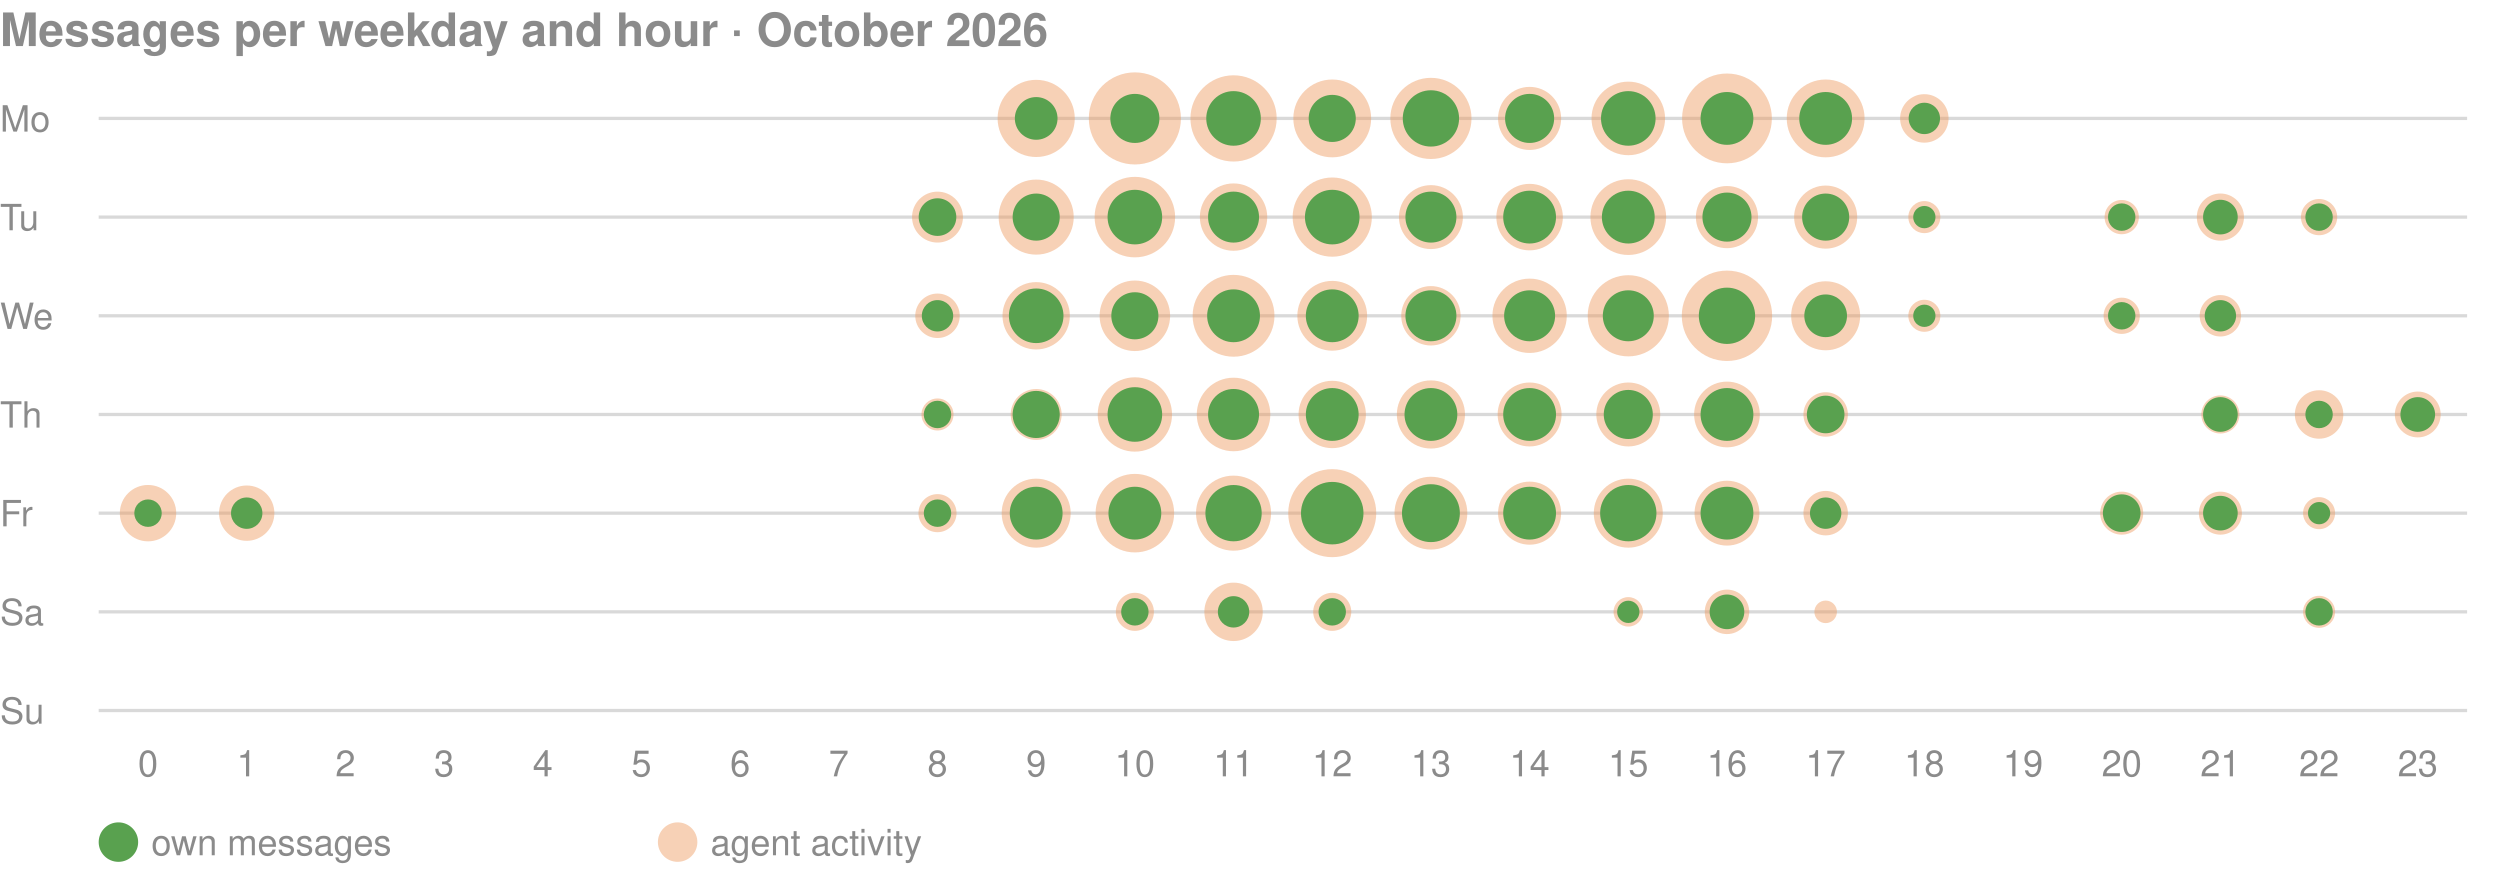
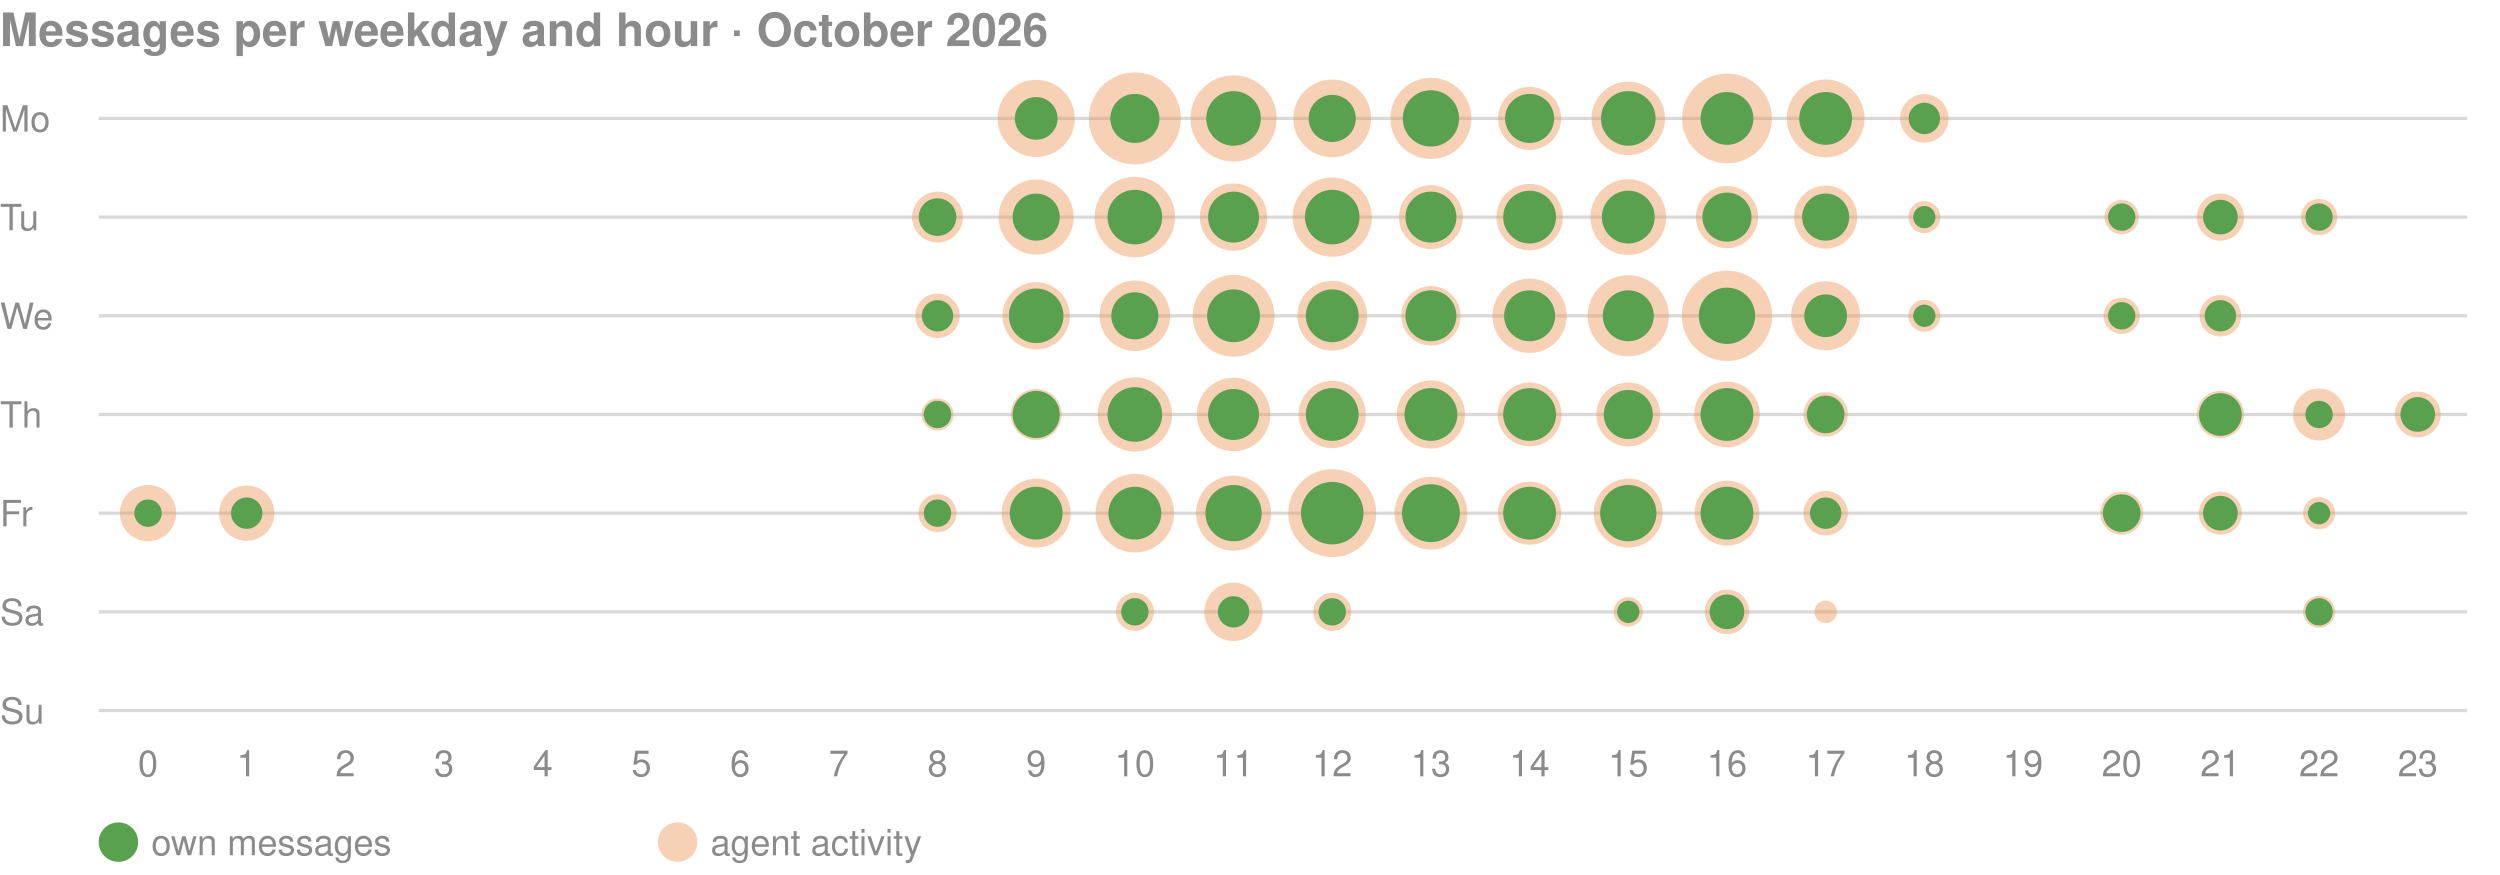
<svg xmlns="http://www.w3.org/2000/svg" width="760" height="266" viewBox="0 0 760 266" font-family="-apple-system, 'Segoe UI', Helvetica, Arial, sans-serif">
  <text x="0" y="14" font-size="14" font-weight="600" fill="#8b8b8b">Messages per weekday and hour · October 2026</text>
  <text x="0" y="40" font-size="11" fill="#8b8b8b">Mo</text>
  <line x1="30" y1="36" x2="750" y2="36" stroke="#7f7f7f" stroke-width="1" stroke-opacity="0.3" />
  <circle cx="315" cy="36" r="11.73" fill="#ee9a5f" fill-opacity="0.45" />
  <circle cx="315" cy="36" r="6.49" fill="#59a14f" />
  <circle cx="345" cy="36" r="14" fill="#ee9a5f" fill-opacity="0.45" />
  <circle cx="345" cy="36" r="7.46" fill="#59a14f" />
  <circle cx="375" cy="36" r="13.11" fill="#ee9a5f" fill-opacity="0.45" />
  <circle cx="375" cy="36" r="8.3" fill="#59a14f" />
  <circle cx="405" cy="36" r="11.83" fill="#ee9a5f" fill-opacity="0.45" />
  <circle cx="405" cy="36" r="7.16" fill="#59a14f" />
  <circle cx="435" cy="36" r="12.34" fill="#ee9a5f" fill-opacity="0.45" />
  <circle cx="435" cy="36" r="8.56" fill="#59a14f" />
  <circle cx="465" cy="36" r="9.59" fill="#ee9a5f" fill-opacity="0.45" />
  <circle cx="465" cy="36" r="7.46" fill="#59a14f" />
  <circle cx="495" cy="36" r="11.18" fill="#ee9a5f" fill-opacity="0.45" />
  <circle cx="495" cy="36" r="8.3" fill="#59a14f" />
  <circle cx="525" cy="36" r="13.65" fill="#ee9a5f" fill-opacity="0.45" />
  <circle cx="525" cy="36" r="8.03" fill="#59a14f" />
  <circle cx="555" cy="36" r="11.83" fill="#ee9a5f" fill-opacity="0.45" />
  <circle cx="555" cy="36" r="8.03" fill="#59a14f" />
  <circle cx="585" cy="36" r="7.37" fill="#ee9a5f" fill-opacity="0.45" />
  <circle cx="585" cy="36" r="4.77" fill="#59a14f" />
  <text x="0" y="70" font-size="11" fill="#8b8b8b">Tu</text>
  <line x1="30" y1="66" x2="750" y2="66" stroke="#7f7f7f" stroke-width="1" stroke-opacity="0.3" />
  <circle cx="285" cy="66" r="7.74" fill="#ee9a5f" fill-opacity="0.45" />
  <circle cx="285" cy="66" r="5.72" fill="#59a14f" />
  <circle cx="315" cy="66" r="11.41" fill="#ee9a5f" fill-opacity="0.45" />
  <circle cx="315" cy="66" r="7.16" fill="#59a14f" />
  <circle cx="345" cy="66" r="12.24" fill="#ee9a5f" fill-opacity="0.45" />
  <circle cx="345" cy="66" r="8.3" fill="#59a14f" />
  <circle cx="375" cy="66" r="10.24" fill="#ee9a5f" fill-opacity="0.45" />
  <circle cx="375" cy="66" r="7.75" fill="#59a14f" />
  <circle cx="405" cy="66" r="12.04" fill="#ee9a5f" fill-opacity="0.45" />
  <circle cx="405" cy="66" r="8.3" fill="#59a14f" />
  <circle cx="435" cy="66" r="9.72" fill="#ee9a5f" fill-opacity="0.45" />
  <circle cx="435" cy="66" r="7.75" fill="#59a14f" />
  <circle cx="465" cy="66" r="10.11" fill="#ee9a5f" fill-opacity="0.45" />
  <circle cx="465" cy="66" r="8.03" fill="#59a14f" />
  <circle cx="495" cy="66" r="11.51" fill="#ee9a5f" fill-opacity="0.45" />
  <circle cx="495" cy="66" r="8.03" fill="#59a14f" />
  <circle cx="525" cy="66" r="9.45" fill="#ee9a5f" fill-opacity="0.45" />
  <circle cx="525" cy="66" r="7.46" fill="#59a14f" />
  <circle cx="555" cy="66" r="9.59" fill="#ee9a5f" fill-opacity="0.45" />
  <circle cx="555" cy="66" r="7.16" fill="#59a14f" />
  <circle cx="585" cy="66" r="4.87" fill="#ee9a5f" fill-opacity="0.45" />
  <circle cx="585" cy="66" r="3.39" fill="#59a14f" />
  <circle cx="645" cy="66" r="5.21" fill="#ee9a5f" fill-opacity="0.45" />
  <circle cx="645" cy="66" r="4.17" fill="#59a14f" />
  <circle cx="675" cy="66" r="7.17" fill="#ee9a5f" fill-opacity="0.45" />
  <circle cx="675" cy="66" r="5.27" fill="#59a14f" />
  <circle cx="705" cy="66" r="5.51" fill="#ee9a5f" fill-opacity="0.45" />
  <circle cx="705" cy="66" r="4.17" fill="#59a14f" />
  <text x="0" y="100" font-size="11" fill="#8b8b8b">We</text>
  <line x1="30" y1="96" x2="750" y2="96" stroke="#7f7f7f" stroke-width="1" stroke-opacity="0.3" />
  <circle cx="285" cy="96" r="6.76" fill="#ee9a5f" fill-opacity="0.45" />
  <circle cx="285" cy="96" r="4.77" fill="#59a14f" />
  <circle cx="315" cy="96" r="10.24" fill="#ee9a5f" fill-opacity="0.45" />
  <circle cx="315" cy="96" r="8.3" fill="#59a14f" />
  <circle cx="345" cy="96" r="10.72" fill="#ee9a5f" fill-opacity="0.45" />
  <circle cx="345" cy="96" r="7.16" fill="#59a14f" />
  <circle cx="375" cy="96" r="12.44" fill="#ee9a5f" fill-opacity="0.45" />
  <circle cx="375" cy="96" r="8.03" fill="#59a14f" />
  <circle cx="405" cy="96" r="10.61" fill="#ee9a5f" fill-opacity="0.45" />
  <circle cx="405" cy="96" r="8.03" fill="#59a14f" />
  <circle cx="435" cy="96" r="9.03" fill="#ee9a5f" fill-opacity="0.45" />
  <circle cx="435" cy="96" r="7.75" fill="#59a14f" />
  <circle cx="465" cy="96" r="11.3" fill="#ee9a5f" fill-opacity="0.45" />
  <circle cx="465" cy="96" r="7.75" fill="#59a14f" />
  <circle cx="495" cy="96" r="12.34" fill="#ee9a5f" fill-opacity="0.45" />
  <circle cx="495" cy="96" r="7.75" fill="#59a14f" />
  <circle cx="525" cy="96" r="13.74" fill="#ee9a5f" fill-opacity="0.45" />
  <circle cx="525" cy="96" r="8.56" fill="#59a14f" />
  <circle cx="555" cy="96" r="10.49" fill="#ee9a5f" fill-opacity="0.45" />
  <circle cx="555" cy="96" r="6.49" fill="#59a14f" />
  <circle cx="585" cy="96" r="4.87" fill="#ee9a5f" fill-opacity="0.45" />
  <circle cx="585" cy="96" r="3.39" fill="#59a14f" />
  <circle cx="645" cy="96" r="5.51" fill="#ee9a5f" fill-opacity="0.45" />
  <circle cx="645" cy="96" r="4.17" fill="#59a14f" />
  <circle cx="675" cy="96" r="6.3" fill="#ee9a5f" fill-opacity="0.45" />
  <circle cx="675" cy="96" r="4.77" fill="#59a14f" />
  <text x="0" y="130" font-size="11" fill="#8b8b8b">Th</text>
  <line x1="30" y1="126" x2="750" y2="126" stroke="#7f7f7f" stroke-width="1" stroke-opacity="0.3" />
  <circle cx="285" cy="126" r="4.87" fill="#ee9a5f" fill-opacity="0.45" />
  <circle cx="285" cy="126" r="4.17" fill="#59a14f" />
  <circle cx="315" cy="126" r="7.74" fill="#ee9a5f" fill-opacity="0.45" />
  <circle cx="315" cy="126" r="7.16" fill="#59a14f" />
  <circle cx="345" cy="126" r="11.3" fill="#ee9a5f" fill-opacity="0.45" />
  <circle cx="345" cy="126" r="8.3" fill="#59a14f" />
  <circle cx="375" cy="126" r="11.18" fill="#ee9a5f" fill-opacity="0.45" />
  <circle cx="375" cy="126" r="7.75" fill="#59a14f" />
  <circle cx="405" cy="126" r="10.24" fill="#ee9a5f" fill-opacity="0.45" />
  <circle cx="405" cy="126" r="8.03" fill="#59a14f" />
  <circle cx="435" cy="126" r="10.36" fill="#ee9a5f" fill-opacity="0.45" />
  <circle cx="435" cy="126" r="8.03" fill="#59a14f" />
  <circle cx="465" cy="126" r="9.72" fill="#ee9a5f" fill-opacity="0.45" />
  <circle cx="465" cy="126" r="8.03" fill="#59a14f" />
  <circle cx="495" cy="126" r="9.72" fill="#ee9a5f" fill-opacity="0.45" />
  <circle cx="495" cy="126" r="7.46" fill="#59a14f" />
  <circle cx="525" cy="126" r="9.99" fill="#ee9a5f" fill-opacity="0.45" />
  <circle cx="525" cy="126" r="8.03" fill="#59a14f" />
  <circle cx="555" cy="126" r="6.76" fill="#ee9a5f" fill-opacity="0.45" />
  <circle cx="555" cy="126" r="5.72" fill="#59a14f" />
-   <circle cx="675" cy="126" r="5.79" fill="#ee9a5f" fill-opacity="0.45" />
-   <circle cx="675" cy="126" r="5.27" fill="#59a14f" />
-   <circle cx="705" cy="126" r="7.37" fill="#ee9a5f" fill-opacity="0.45" />
+   <circle cx="675" cy="126" r="7.17" fill="#ee9a5f" fill-opacity="0.45" />
+   <circle cx="675" cy="126" r="6.49" fill="#59a14f" />
+   <circle cx="705" cy="126" r="7.91" fill="#ee9a5f" fill-opacity="0.45" />
  <circle cx="705" cy="126" r="4.17" fill="#59a14f" />
  <circle cx="735" cy="126" r="6.97" fill="#ee9a5f" fill-opacity="0.45" />
  <circle cx="735" cy="126" r="5.27" fill="#59a14f" />
  <text x="0" y="160" font-size="11" fill="#8b8b8b">Fr</text>
  <line x1="30" y1="156" x2="750" y2="156" stroke="#7f7f7f" stroke-width="1" stroke-opacity="0.3" />
  <circle cx="45" cy="156" r="8.57" fill="#ee9a5f" fill-opacity="0.45" />
  <circle cx="45" cy="156" r="4.17" fill="#59a14f" />
  <circle cx="75" cy="156" r="8.41" fill="#ee9a5f" fill-opacity="0.45" />
  <circle cx="75" cy="156" r="4.77" fill="#59a14f" />
  <circle cx="285" cy="156" r="5.79" fill="#ee9a5f" fill-opacity="0.45" />
  <circle cx="285" cy="156" r="4.17" fill="#59a14f" />
  <circle cx="315" cy="156" r="10.49" fill="#ee9a5f" fill-opacity="0.45" />
  <circle cx="315" cy="156" r="8.03" fill="#59a14f" />
  <circle cx="345" cy="156" r="11.94" fill="#ee9a5f" fill-opacity="0.45" />
  <circle cx="345" cy="156" r="8.03" fill="#59a14f" />
  <circle cx="375" cy="156" r="11.41" fill="#ee9a5f" fill-opacity="0.45" />
  <circle cx="375" cy="156" r="8.56" fill="#59a14f" />
  <circle cx="405" cy="156" r="13.38" fill="#ee9a5f" fill-opacity="0.45" />
  <circle cx="405" cy="156" r="9.5" fill="#59a14f" />
  <circle cx="435" cy="156" r="11.07" fill="#ee9a5f" fill-opacity="0.45" />
  <circle cx="435" cy="156" r="8.8" fill="#59a14f" />
  <circle cx="465" cy="156" r="9.59" fill="#ee9a5f" fill-opacity="0.45" />
  <circle cx="465" cy="156" r="8.03" fill="#59a14f" />
  <circle cx="495" cy="156" r="10.49" fill="#ee9a5f" fill-opacity="0.45" />
  <circle cx="495" cy="156" r="8.56" fill="#59a14f" />
  <circle cx="525" cy="156" r="9.86" fill="#ee9a5f" fill-opacity="0.45" />
  <circle cx="525" cy="156" r="8.03" fill="#59a14f" />
  <circle cx="555" cy="156" r="6.76" fill="#ee9a5f" fill-opacity="0.45" />
  <circle cx="555" cy="156" r="4.77" fill="#59a14f" />
  <circle cx="645" cy="156" r="6.54" fill="#ee9a5f" fill-opacity="0.45" />
  <circle cx="645" cy="156" r="5.72" fill="#59a14f" />
  <circle cx="675" cy="156" r="6.54" fill="#ee9a5f" fill-opacity="0.45" />
  <circle cx="675" cy="156" r="5.27" fill="#59a14f" />
  <circle cx="705" cy="156" r="4.87" fill="#ee9a5f" fill-opacity="0.45" />
  <circle cx="705" cy="156" r="3.39" fill="#59a14f" />
  <text x="0" y="190" font-size="11" fill="#8b8b8b">Sa</text>
  <line x1="30" y1="186" x2="750" y2="186" stroke="#7f7f7f" stroke-width="1" stroke-opacity="0.3" />
  <circle cx="345" cy="186" r="5.79" fill="#ee9a5f" fill-opacity="0.45" />
  <circle cx="345" cy="186" r="4.17" fill="#59a14f" />
  <circle cx="375" cy="186" r="8.88" fill="#ee9a5f" fill-opacity="0.45" />
  <circle cx="375" cy="186" r="4.77" fill="#59a14f" />
  <circle cx="405" cy="186" r="5.79" fill="#ee9a5f" fill-opacity="0.45" />
  <circle cx="405" cy="186" r="4.17" fill="#59a14f" />
  <circle cx="495" cy="186" r="4.48" fill="#ee9a5f" fill-opacity="0.45" />
  <circle cx="495" cy="186" r="3.39" fill="#59a14f" />
  <circle cx="525" cy="186" r="6.76" fill="#ee9a5f" fill-opacity="0.45" />
  <circle cx="525" cy="186" r="5.27" fill="#59a14f" />
  <circle cx="555" cy="186" r="3.43" fill="#ee9a5f" fill-opacity="0.45" />
  <circle cx="705" cy="186" r="4.87" fill="#ee9a5f" fill-opacity="0.45" />
  <circle cx="705" cy="186" r="4.17" fill="#59a14f" />
  <text x="0" y="220" font-size="11" fill="#8b8b8b">Su</text>
  <line x1="30" y1="216" x2="750" y2="216" stroke="#7f7f7f" stroke-width="1" stroke-opacity="0.3" />
  <text x="45" y="236" font-size="11" text-anchor="middle" fill="#8b8b8b">0</text>
  <text x="75" y="236" font-size="11" text-anchor="middle" fill="#8b8b8b">1</text>
  <text x="105" y="236" font-size="11" text-anchor="middle" fill="#8b8b8b">2</text>
  <text x="135" y="236" font-size="11" text-anchor="middle" fill="#8b8b8b">3</text>
  <text x="165" y="236" font-size="11" text-anchor="middle" fill="#8b8b8b">4</text>
  <text x="195" y="236" font-size="11" text-anchor="middle" fill="#8b8b8b">5</text>
  <text x="225" y="236" font-size="11" text-anchor="middle" fill="#8b8b8b">6</text>
  <text x="255" y="236" font-size="11" text-anchor="middle" fill="#8b8b8b">7</text>
  <text x="285" y="236" font-size="11" text-anchor="middle" fill="#8b8b8b">8</text>
  <text x="315" y="236" font-size="11" text-anchor="middle" fill="#8b8b8b">9</text>
  <text x="345" y="236" font-size="11" text-anchor="middle" fill="#8b8b8b">10</text>
  <text x="375" y="236" font-size="11" text-anchor="middle" fill="#8b8b8b">11</text>
  <text x="405" y="236" font-size="11" text-anchor="middle" fill="#8b8b8b">12</text>
  <text x="435" y="236" font-size="11" text-anchor="middle" fill="#8b8b8b">13</text>
  <text x="465" y="236" font-size="11" text-anchor="middle" fill="#8b8b8b">14</text>
  <text x="495" y="236" font-size="11" text-anchor="middle" fill="#8b8b8b">15</text>
  <text x="525" y="236" font-size="11" text-anchor="middle" fill="#8b8b8b">16</text>
  <text x="555" y="236" font-size="11" text-anchor="middle" fill="#8b8b8b">17</text>
  <text x="585" y="236" font-size="11" text-anchor="middle" fill="#8b8b8b">18</text>
  <text x="615" y="236" font-size="11" text-anchor="middle" fill="#8b8b8b">19</text>
  <text x="645" y="236" font-size="11" text-anchor="middle" fill="#8b8b8b">20</text>
  <text x="675" y="236" font-size="11" text-anchor="middle" fill="#8b8b8b">21</text>
  <text x="705" y="236" font-size="11" text-anchor="middle" fill="#8b8b8b">22</text>
  <text x="735" y="236" font-size="11" text-anchor="middle" fill="#8b8b8b">23</text>
  <circle cx="36" cy="256" r="6" fill="#59a14f" />
  <text x="46" y="260" font-size="11" fill="#8b8b8b">own messages</text>
  <circle cx="206" cy="256" r="6" fill="#ee9a5f" fill-opacity="0.45" />
  <text x="216" y="260" font-size="11" fill="#8b8b8b">agent activity</text>
</svg>
